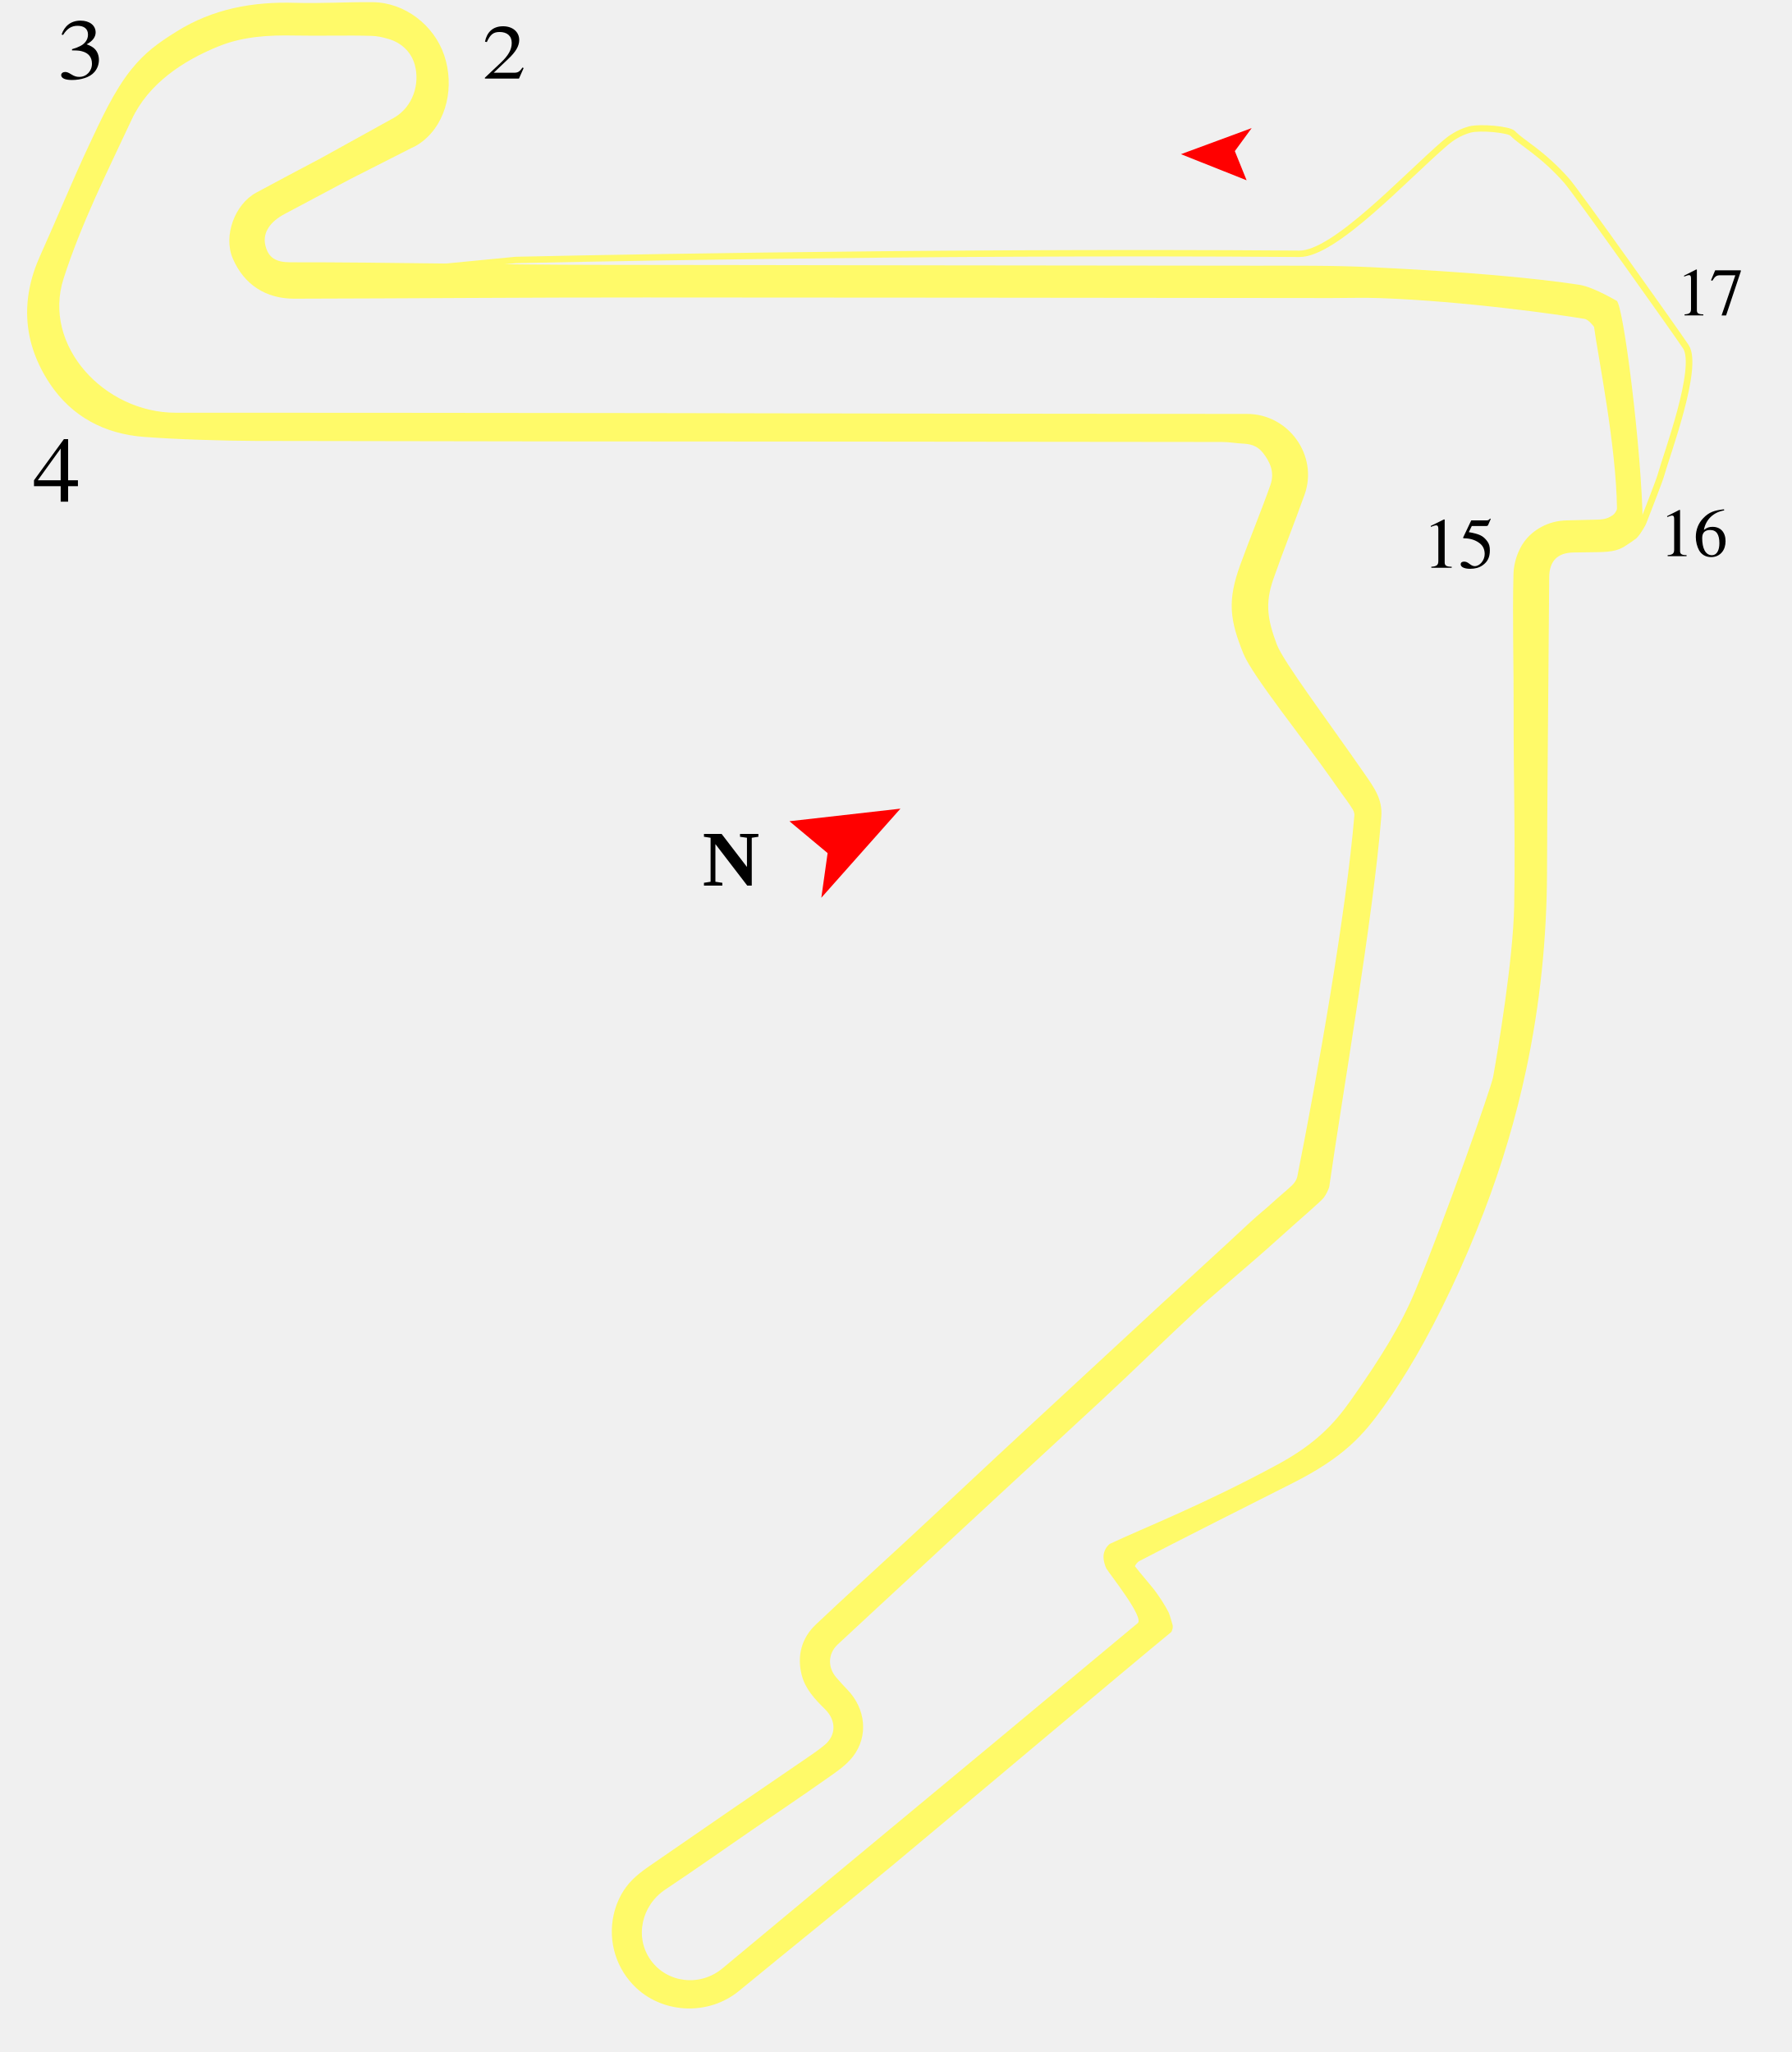
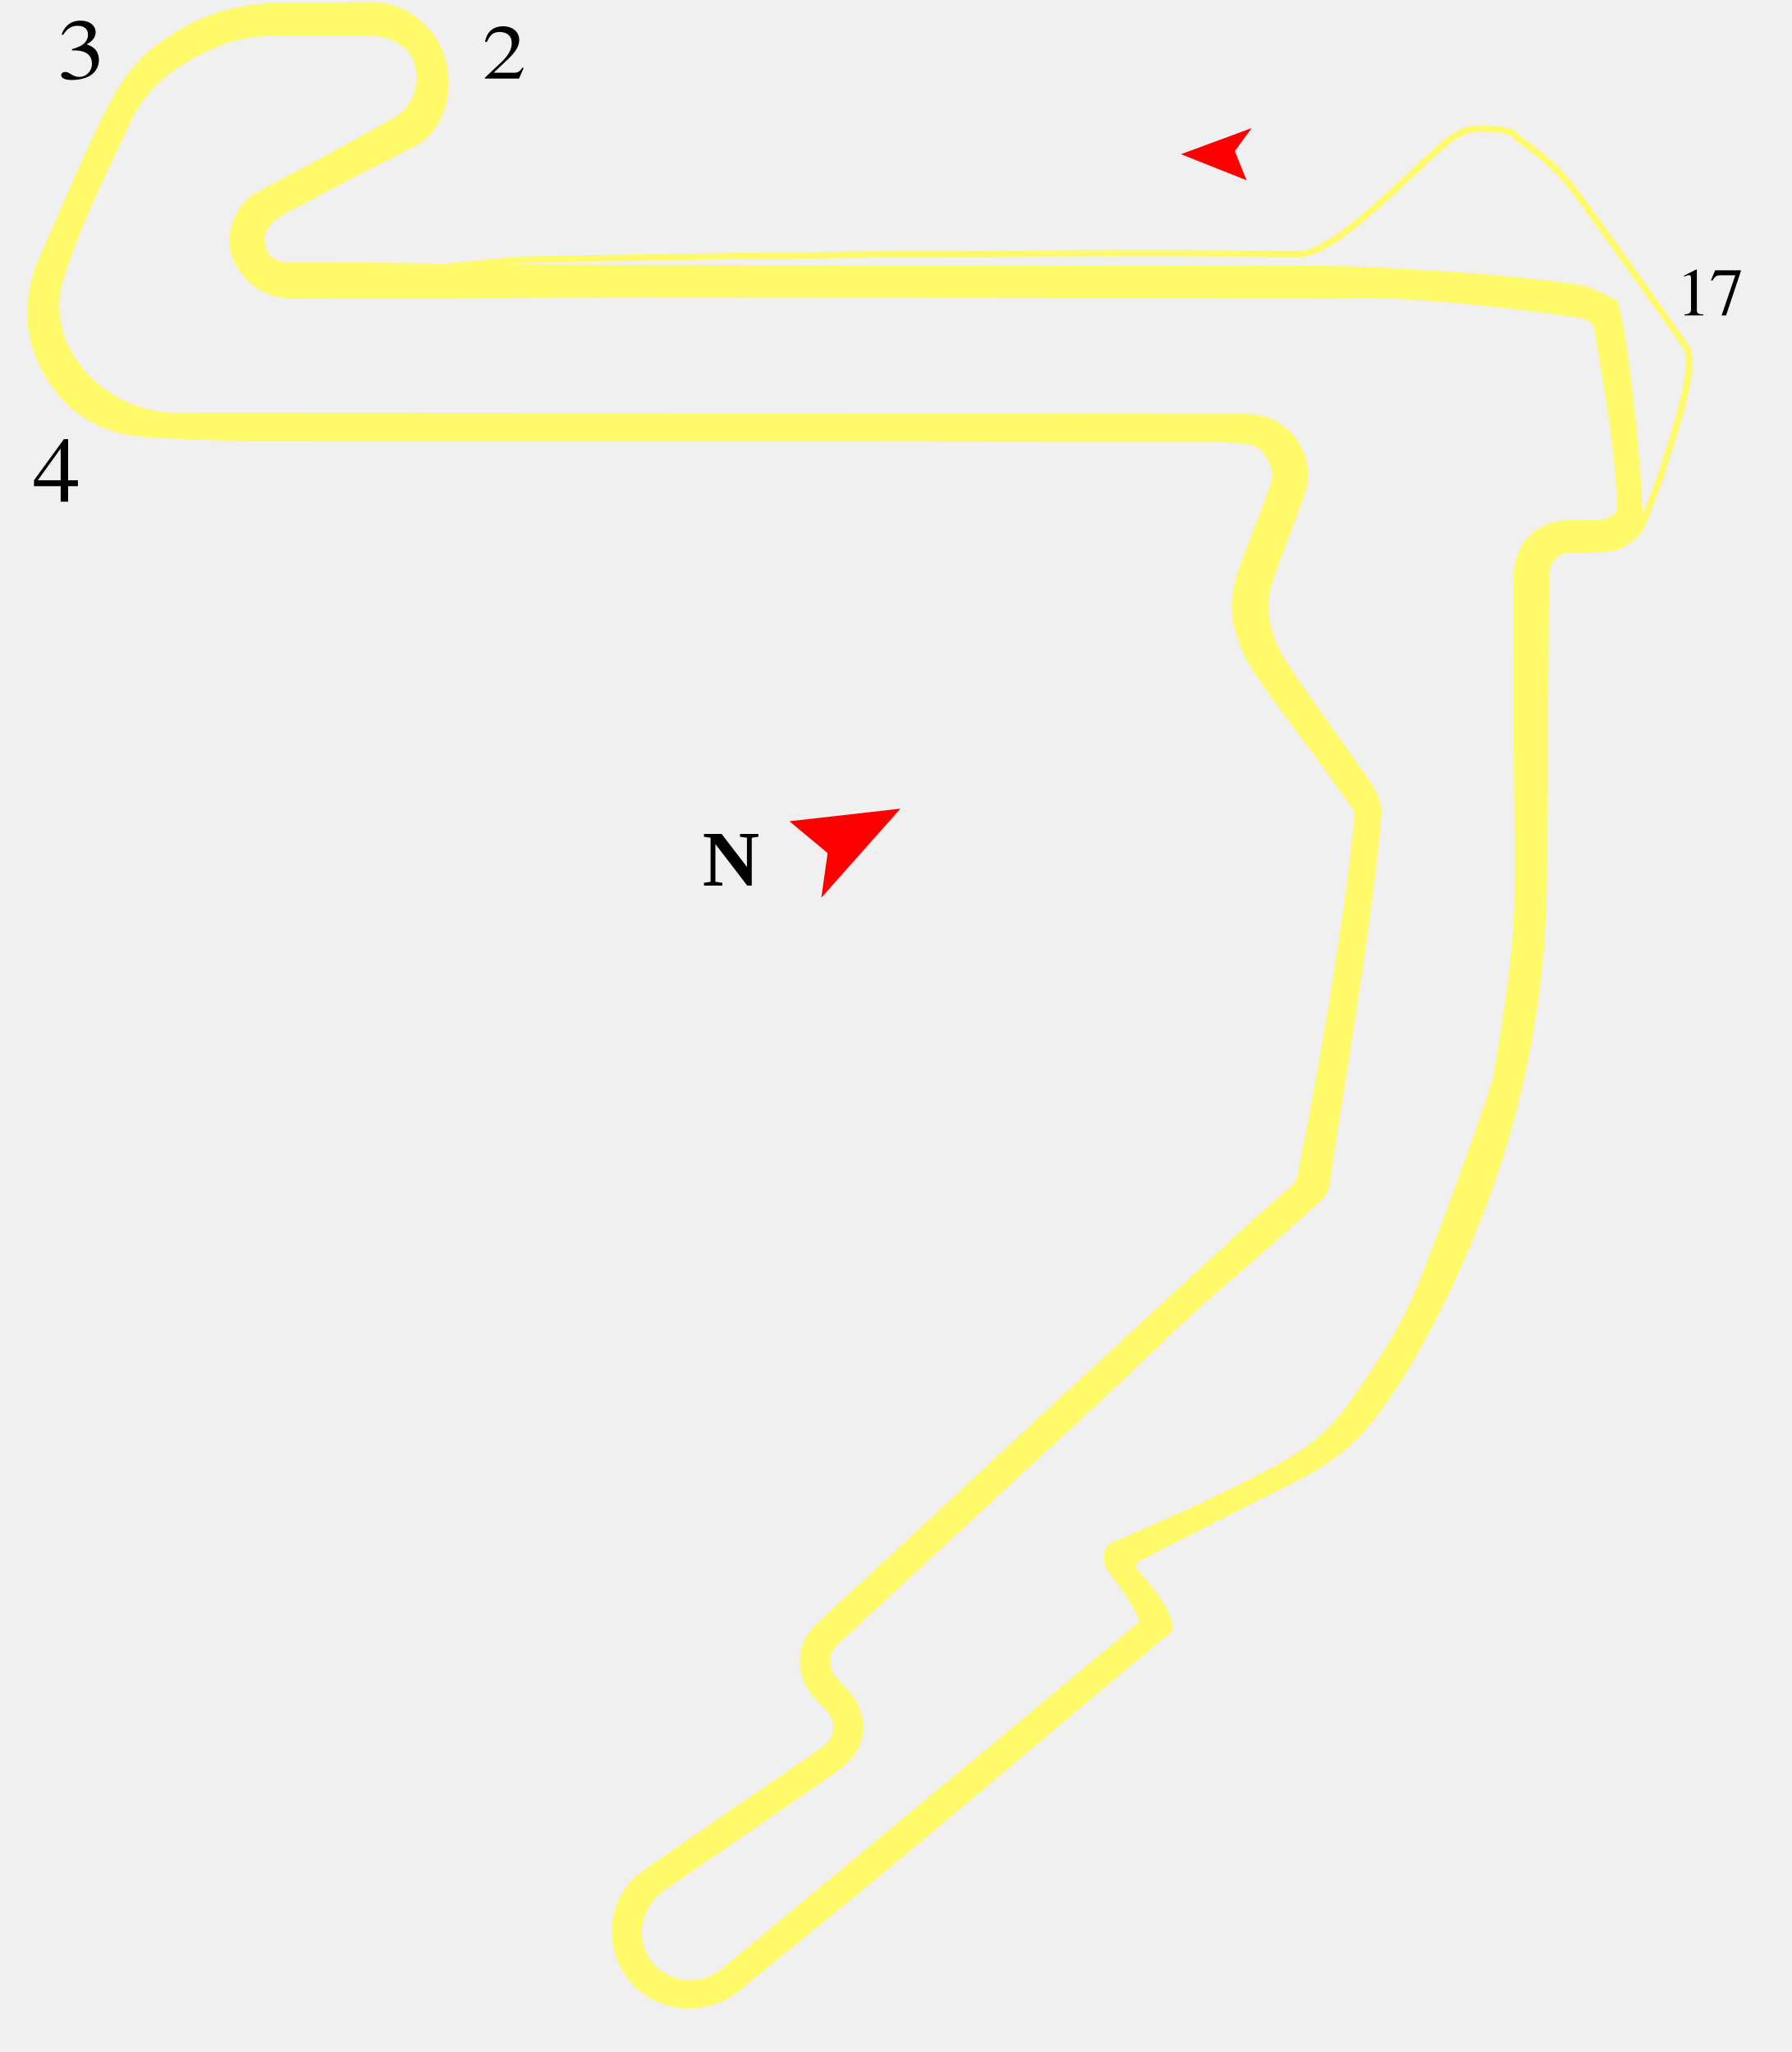
<svg xmlns="http://www.w3.org/2000/svg" width="230.373mm" height="263.863mm" viewBox="0 0 230.373 263.863" version="1.1" id="svg1" xml:space="preserve">
  <defs id="defs1" />
  <g id="layer1" transform="translate(58.30594,94.57387)">
    <g id="g35" transform="translate(-1.852083,-26.45833)">
      <g id="g36">
        <g id="g41" transform="translate(-2.645833,3.241146)">
          <g id="g59" transform="translate(-1.870887,2.80633)" />
        </g>
      </g>
    </g>
    <g id="g37" transform="translate(86.91563,-71.70208)" />&gt;<g id="g43" transform="translate(-32.82002,149.3385)">
      <g id="g57" transform="translate(3.554685,-5.61266)">&gt;</g>
    </g>
    <g id="g44" transform="translate(-86.56367,134.7344)" />
    <g id="g45" transform="translate(-52.99149,155.2019)">
      <g id="g56" transform="translate(9.541522,-8.980256)" />
-     </g>
-     <g id="g46" transform="translate(-18.64923,51.28377)">
-       <path style="font-size:15.184px;font-family:STIX;stroke-width:0.217" d="m 146.993,-72.845 v -0.138 c -0.712,0 -0.901,-0.166 -0.901,-0.562 v -5.498 l -0.085,-0.028 -1.699,0.838 v 0.129 l 0.256,-0.092 c 0.171,-0.064 0.332,-0.111 0.427,-0.111 0.199,0 0.285,0.138 0.285,0.451 v 4.135 c 0,0.507 -0.199,0.7 -0.901,0.737 v 0.138 z m 5.02,-6.272 -0.085,-0.064 c -0.152,0.193 -0.237,0.239 -0.456,0.239 h -1.964 l -1.034,2.183 c 0,0 -0.009,0.028 -0.009,0.046 0,0.055 0.028,0.074 0.114,0.074 0.911,0 1.575,0.295 2.021,0.645 0.427,0.332 0.636,0.792 0.636,1.381 0,0.792 -0.617,1.556 -1.281,1.556 -0.19,0 -0.408,-0.083 -0.674,-0.295 -0.304,-0.239 -0.484,-0.286 -0.702,-0.286 -0.266,0 -0.427,0.12 -0.427,0.35 0,0.35 0.493,0.571 1.205,0.571 0.645,0 1.167,-0.138 1.613,-0.451 0.645,-0.46 0.93,-1.031 0.93,-1.916 0,-0.488 -0.085,-0.838 -0.332,-1.17 -0.541,-0.728 -1.015,-0.93 -2.372,-1.179 l 0.38,-0.783 h 1.841 c 0.152,0 0.228,-0.055 0.256,-0.12 z" id="path15" />
-     </g>
-     <g id="g4" transform="translate(11.97368,13.47039)">
+     </g>&gt;<g id="g4" transform="translate(11.97368,13.47039)">
      <g id="g47" transform="translate(28.04583,31.48542)">
-         <g id="g48" transform="translate(-0.958141,-0.02269766)">
-           <g id="g61" transform="translate(-0.396875,-1.984375)">
-             <path style="font-size:15.169px;font-family:STIX;stroke-width:0.205" d="m 119.879,-66.007 v -0.132 c -0.661,0 -0.837,-0.159 -0.837,-0.537 v -5.259 l -0.079,-0.026 -1.577,0.802 v 0.123 l 0.238,-0.088 c 0.159,-0.062 0.308,-0.106 0.396,-0.106 0.185,0 0.264,0.132 0.264,0.432 v 3.955 c 0,0.484 -0.185,0.669 -0.837,0.705 v 0.132 z m 4.818,-6.025 c -1.216,0.132 -1.912,0.344 -2.669,1.136 -0.625,0.643 -0.96,1.48 -0.96,2.431 0,0.617 0.167,1.242 0.414,1.691 0.308,0.564 0.863,0.89 1.559,0.89 0.581,0 1.075,-0.238 1.401,-0.643 0.291,-0.352 0.449,-0.846 0.449,-1.409 0,-1.136 -0.634,-1.841 -1.665,-1.841 -0.388,0 -0.687,0.062 -1.119,0.396 0.238,-1.33 1.224,-2.282 2.607,-2.511 z m -0.599,4.369 c 0,0.899 -0.326,1.533 -0.96,1.533 -0.828,0 -1.251,-0.881 -1.251,-2.22 0,-0.81 0.52,-1.022 1.022,-1.022 0.819,0 1.189,0.581 1.189,1.709 z" id="text54" />
-           </g>
-         </g>
+         <g id="g48" transform="translate(-0.958141,-0.02269766)" />
        <g id="g55" transform="translate(0.6731135,-32.96957)">
          <g id="g7">
            <g id="g10" transform="matrix(1.04685,0,0,1.04685,-5.628209,3.426396)">
              <path style="font-size:15.184px;font-family:STIX;stroke-width:0.195" d="m 159.675,-39.196 v -0.132 h -3.147 l -0.512,1.217 0.154,0.074 c 0.358,-0.563 0.503,-0.679 0.998,-0.679 h 1.834 l -1.689,4.934 h 0.554 z" id="path56" transform="translate(-35.06052,-32.53535)" />
              <path style="font-size:15.169px;font-family:STIX;stroke-width:0.194" d="m 120.011,-66.325 v -0.125 c -0.626,0 -0.793,-0.15 -0.793,-0.509 v -4.981 l -0.075,-0.025 -1.493,0.759 v 0.117 l 0.225,-0.083 c 0.15,-0.058 0.292,-0.1 0.375,-0.1 0.175,0 0.25,0.125 0.25,0.409 v 3.746 c 0,0.459 -0.175,0.634 -0.793,0.667 v 0.125 z" id="path55" />
            </g>
          </g>
        </g>
      </g>
    </g>
    <g id="g34" transform="matrix(1.914917,0,0,1.914917,-92.89046,-26.63857)">
      <path style="font-size:4.237px;fill:#ff0000;stroke:none;stroke-width:1.027;stroke-dasharray:none" d="m 77.123,19.48 -5.233,6.073 0.416,-3.043 -2.525,-2.172 z" id="path22" transform="matrix(1.015067,0,0,0.9851566,0.2338607,-0.3661521)" />
      <g id="g33" transform="matrix(0.5863315,0,0,0.5863315,1.79094,31.65331)">
        <path style="font-weight:bold;font-size:9.033px;font-family:'Nimbus Roman No9 L';-inkscape-font-specification:'Nimbus Roman No9 L Bold';stroke-width:2.266" d="m 113.285,-18.544 -0.794,-0.115 v -0.322 h 2.104 v 0.322 l -0.759,0.115 v 5.478 h -0.516 l -3.648,-4.755 v 4.314 l 0.794,0.119 v 0.322 h -2.104 v -0.322 l 0.759,-0.119 v -5.037 l -0.759,-0.115 v -0.322 h 2.025 l 2.898,3.78 z" id="text33" />
      </g>
    </g>
    <g id="layer1-5" transform="translate(-193.3339,-234.0117)" />
    <g id="text20" style="font-size:4.237px;stroke-width:0.353" transform="matrix(1.015067,0,0,0.9851566,0.2338608,-0.3661525)">
      <path style="font-size:15.184px;font-family:STIX;stroke-width:0.273" d="m -49.675,-91.07 c 0.502,-0.831 1.066,-1.19 1.826,-1.19 0.809,0 1.323,0.382 1.323,1.145 0,0.685 -0.392,1.19 -0.993,1.505 -0.245,0.135 -0.564,0.258 -1.029,0.404 v 0.157 c 0.699,0 0.98,0.034 1.25,0.112 0.846,0.225 1.274,0.775 1.274,1.628 0,0.954 -0.686,1.718 -1.593,1.718 -0.343,0 -0.6,-0.056 -1.054,-0.348 -0.343,-0.225 -0.539,-0.292 -0.748,-0.292 -0.282,0 -0.502,0.168 -0.502,0.404 0,0.404 0.478,0.64 1.373,0.64 1.091,0 2.255,-0.326 2.843,-1.044 0.355,-0.427 0.564,-0.977 0.564,-1.572 0,-0.584 -0.196,-1.1 -0.539,-1.448 -0.257,-0.247 -0.478,-0.382 -1.017,-0.595 0.821,-0.449 1.14,-1.011 1.14,-1.55 0,-0.921 -0.772,-1.538 -1.912,-1.538 -1.274,0 -2.047,0.752 -2.402,1.819 z" id="path16" />
      <g id="g11" transform="translate(-0.65164,1.342849)">
        <path style="font-size:15.184px;font-family:STIX;stroke-width:0.246" d="m 9.31,-88.093 -0.154,-0.061 c -0.364,0.566 -0.596,0.677 -1.059,0.677 H 5.516 l 1.82,-1.779 c 0.982,-0.95 1.412,-1.708 1.412,-2.507 0,-1.001 -0.794,-1.779 -2.041,-1.779 -1.357,0 -2.063,0.829 -2.294,2.011 l 0.232,0.051 c 0.441,-0.991 0.827,-1.314 1.622,-1.314 0.938,0 1.533,0.505 1.533,1.425 0,0.859 -0.397,1.627 -1.434,2.628 l -1.964,1.91 v 0.121 h 4.313 z" id="path3" />
      </g>
      <g id="g12" transform="translate(1.30328,4.297117)">
        <path style="font-size:15.184px;font-family:STIX;stroke-width:0.281" d="m -49.103,-36.462 v -0.773 h -1.244 v -5.373 h -0.531 l -3.791,5.373 v 0.773 h 3.381 v 2.016 h 0.942 v -2.016 z m -2.185,-0.773 h -2.898 l 2.898,-4.142 z" id="path4" />
      </g>
      <path style="fill:#ff0000;stroke:none;stroke-width:1.245;stroke-dasharray:none" d="m 91.915,-75.502 8.958,-3.407 -2.133,3.006 1.493,3.808 z" id="path21" />
      <path style="font-size:4.237px;fill:none;stroke:#fffa69;stroke-width:0.837;stroke-dasharray:none" d="m 149.77,-26.281 c 0,0 0.511,-0.649 0.787,-1.426 0.372,-1.047 1.983,-5.188 2.184,-6.003 0.64,-2.429 4.848,-13.984 3.125,-16.664 -1.22,-1.897 -13.863,-20.237 -15.108,-21.682 -3.172,-3.68 -5.716,-4.948 -6.813,-6.156 -0.473,-0.521 -4.134,-0.867 -5.43,-0.514 -1.45,0.394 -2.546,1.242 -3.097,1.729 -5.046,4.464 -14.032,14.534 -18.501,14.498 -48.575,-0.391 -99.25,0.804 -99.25,0.804 l -30.817,3.084 132.038,0.19 9.054,0.291 27.563,3.109 z" id="path20" />
    </g>
    <path id="path1" d="m -7.644,-79.433 c 2.471,-1.427 3.334,-4.38 2.671,-6.801 -0.468,-1.71 -1.793,-2.882 -3.409,-3.34 -0.836,-0.237 -1.375,-0.362 -2.157,-0.387 -2.941,-0.094 -6.631,0.023 -9.945,-0.044 -3.31,-0.066 -6.585,0.124 -9.683,1.374 -4.68,1.889 -9.068,4.85 -11.197,9.41 -3.029,6.489 -6.492,13.367 -8.771,20.479 -2.755,8.599 5.226,17.239 14.425,17.242 8.596,0.003 17.192,7.59e-4 25.788,0.007 11.883,0.009 23.765,0.019 35.648,0.037 11.56,0.017 23.121,0.049 34.681,0.065 13.878,0.019 27.755,0.027 41.632,0.042 5.345,0.006 9.181,5.362 7.39,10.38 -1.293,3.623 -2.734,7.194 -4.003,10.825 -1.125,3.219 -0.74,5.297 0.449,8.479 0.797,2.133 6.832,10.185 11.194,16.487 1.298,1.876 2.405,3.34 2.223,5.63 -1.037,12.999 -5.019,35.832 -6.694,47.602 -0.12,0.38 -0.399,0.995 -0.728,1.408 -0.418,0.525 -2.885,2.609 -5.971,5.397 -3.659,3.305 -8.135,7.003 -10.001,8.73 -4.382,4.053 -8.236,7.877 -12.615,11.933 -3.629,3.361 -7.267,6.713 -10.897,10.072 -4.402,4.073 -8.802,8.149 -13.202,12.224 -3.262,3.021 -6.533,6.033 -9.782,9.068 -1.264,1.181 -1.313,2.944 -0.168,4.265 0.46,0.531 0.934,1.053 1.422,1.559 2.337,2.422 2.739,5.961 0.695,8.6 -0.921,1.19 -2.289,2.068 -3.547,2.956 -3.182,2.247 -6.418,4.415 -9.629,6.621 -3.645,2.504 -7.255,5.059 -10.936,7.509 -3.087,2.055 -3.983,6.175 -1.863,9.102 2.125,2.934 6.327,3.426 9.197,1.048 4.661,-3.862 9.303,-7.746 13.959,-11.614 7.131,-5.925 14.266,-11.846 21.401,-17.766 1.315,-1.092 17.439,-14.514 18.046,-15.027 0.852,-0.719 -3.489,-6.139 -4.024,-7.006 -0.12,-0.194 -0.448,-1.078 -0.369,-1.745 0.093,-0.782 0.623,-1.353 0.875,-1.472 4.049,-1.915 11.948,-4.997 21.511,-10.177 4.833,-2.618 7.235,-5.198 9.308,-8.121 4.088,-5.766 6.599,-9.929 8.371,-14.192 3.954,-9.513 9.786,-26.21 10.023,-27.527 0.586,-3.258 2.564,-14.937 2.704,-21.962 0.167,-8.418 -0.095,-16.621 -0.069,-25.042 0.018,-5.78 -0.169,-11.951 -0.021,-17.678 0.036,-1.399 0.555,-3.005 1.382,-4.134 1.134,-1.549 3.103,-2.694 5.443,-2.741 1.29,-0.026 2.756,-0.066 4.046,-0.1 1.072,-0.029 1.495,-0.31 1.905,-0.581 0.208,-0.138 0.537,-0.579 0.533,-0.87 -0.107,-8.145 -2.446,-19.56 -2.948,-23.327 0,0 -0.655,-0.936 -1.233,-1.034 -3.329,-0.566 -15.377,-2.268 -26.193,-2.669 -2.14,-0.079 -4.284,-0.007 -6.426,-0.009 -15.316,-0.017 -30.632,-0.035 -45.948,-0.048 -14.053,-0.011 -28.105,-0.013 -42.158,-0.025 -14.377,-0.013 -30.813,0.127 -45.19,0.153 -3.59,0.006 -6.436,-1.777 -7.888,-5.192 -1.228,-2.886 0.262,-6.937 3.009,-8.433 2.763,-1.504 5.552,-2.96 8.33,-4.437 m 3.718,2.715 c -2.854,1.518 -5.525,2.945 -8.382,4.459 -1.729,0.916 -2.887,2.302 -2.473,4.04 0.375,1.571 1.335,2.171 3.189,2.169 12.528,-0.016 27.115,0.328 39.643,0.332 13.585,0.004 27.17,0.042 40.755,0.06 14.553,0.019 29.106,0.036 43.659,0.047 4.987,0.004 10.015,-0.047 15,0.194 12.612,0.61 21.192,1.42 26.712,2.265 1.857,0.284 4.992,2.198 4.77,2.043 0.873,0.404 3.245,19.361 3.364,28.67 0.02,1.588 -1.21,2.15 -1.924,2.655 -0.977,0.69 -1.739,0.985 -3.89,1.007 -1.027,0.011 -2.054,0.03 -3.082,0.044 -2.053,0.03 -3.107,1.084 -3.129,3.165 -0.036,3.491 -0.059,6.983 -0.085,10.475 -0.069,9.154 -0.167,18.307 -0.196,27.461 -0.027,8.544 -0.897,16.992 -2.669,25.348 -1.322,6.23 -3.152,12.351 -5.413,18.258 -1.291,3.373 -2.671,6.634 -4.233,9.936 -3.261,6.895 -6.004,11.412 -8.646,15.123 -2.608,3.664 -5.091,6.546 -11.745,9.9 -4.586,2.312 -15.18,7.653 -19.722,10.029 -0.227,0.119 -0.474,0.462 -0.564,0.66 0,0 0.984,1.237 2.061,2.503 0.897,1.055 1.793,2.463 2.29,3.452 0.1,0.199 0.346,1.064 0.491,1.565 0.102,0.352 -0.072,0.867 -0.194,0.967 -4.955,4.05 -28.443,23.859 -35.598,29.802 -6.48,5.382 -13.442,10.966 -19.946,16.319 -3.836,3.158 -9.603,2.967 -13.179,-0.348 -2.642,-2.45 -3.681,-6.056 -2.948,-9.4 0.277,-1.263 0.793,-2.491 1.598,-3.592 1.014,-1.385 2.427,-2.316 3.806,-3.263 3.284,-2.253 6.416,-4.429 9.699,-6.684 3.21,-2.206 6.604,-4.505 9.814,-6.711 0.771,-0.53 1.474,-1.012 2.195,-1.606 1.543,-1.271 1.522,-3.184 0.081,-4.61 -1.306,-1.292 -2.543,-2.586 -3.009,-4.415 -0.627,-2.459 -0.008,-4.752 1.817,-6.48 3.675,-3.481 7.468,-6.912 11.184,-10.349 5.498,-5.086 10.661,-9.97 16.161,-15.054 5.887,-5.441 11.155,-10.334 17.042,-15.774 3.424,-3.164 8.174,-7.478 11.479,-10.575 0.935,-0.876 2.112,-1.805 2.901,-2.544 0.704,-0.66 1.745,-1.489 2.471,-2.192 0.133,-0.129 0.242,-0.259 0.332,-0.386 0.202,-0.287 0.301,-0.554 0.338,-0.739 2.515,-12.577 6.326,-34.187 7.335,-46.44 0.03,-0.369 -0.149,-0.682 -0.363,-1.011 -0.169,-0.259 -0.348,-0.534 -0.55,-0.809 -0.667,-0.908 -1.369,-1.907 -2.058,-2.891 -3.379,-4.825 -10.127,-13.223 -11.277,-16.04 -1.805,-4.421 -2.079,-6.905 -0.419,-11.473 1.273,-3.506 2.634,-6.75 3.877,-10.266 0.6,-1.697 -0.142,-3.063 -0.935,-4.088 -0.549,-0.711 -1.276,-1.162 -2.521,-1.218 -1.113,-0.05 -1.733,-0.215 -2.848,-0.216 -15.785,-0.017 -31.57,-0.037 -47.355,-0.05 -13.086,-0.012 -26.172,-0.012 -39.257,-0.026 -12.527,-0.013 -25.055,-0.031 -37.582,-0.06 -4.107,-0.009 -10.289,-0.204 -14.373,-0.519 -4.996,-0.385 -9.226,-2.587 -12.043,-6.81 -3.477,-5.212 -3.843,-10.801 -1.26,-16.51 2.117,-4.679 4.128,-9.634 6.313,-14.279 1.469,-3.122 3.184,-6.91 5.413,-9.668 1.766,-2.185 3.415,-3.367 5.801,-4.858 4.678,-2.923 9.8,-3.857 15.241,-3.689 3.337,0.104 6.683,-0.121 10.023,-0.081 4.066,0.049 7.844,2.934 9.158,6.846 1.315,3.916 0.373,8.573 -2.792,11.049 -0.366,0.286 -0.804,0.59 -1.384,0.832" style="fill:#fffa69;fill-opacity:1;fill-rule:nonzero;stroke:none;stroke-width:0.353" />
    <g id="g20">
      <g id="g13">
        <path id="path33" d="m 93.909,-50.199 c 0.866,0 1.731,0 2.597,0" style="fill:#ffffff;fill-opacity:1;fill-rule:nonzero;stroke:none;stroke-width:0.353" />
      </g>
    </g>
  </g>
</svg>
